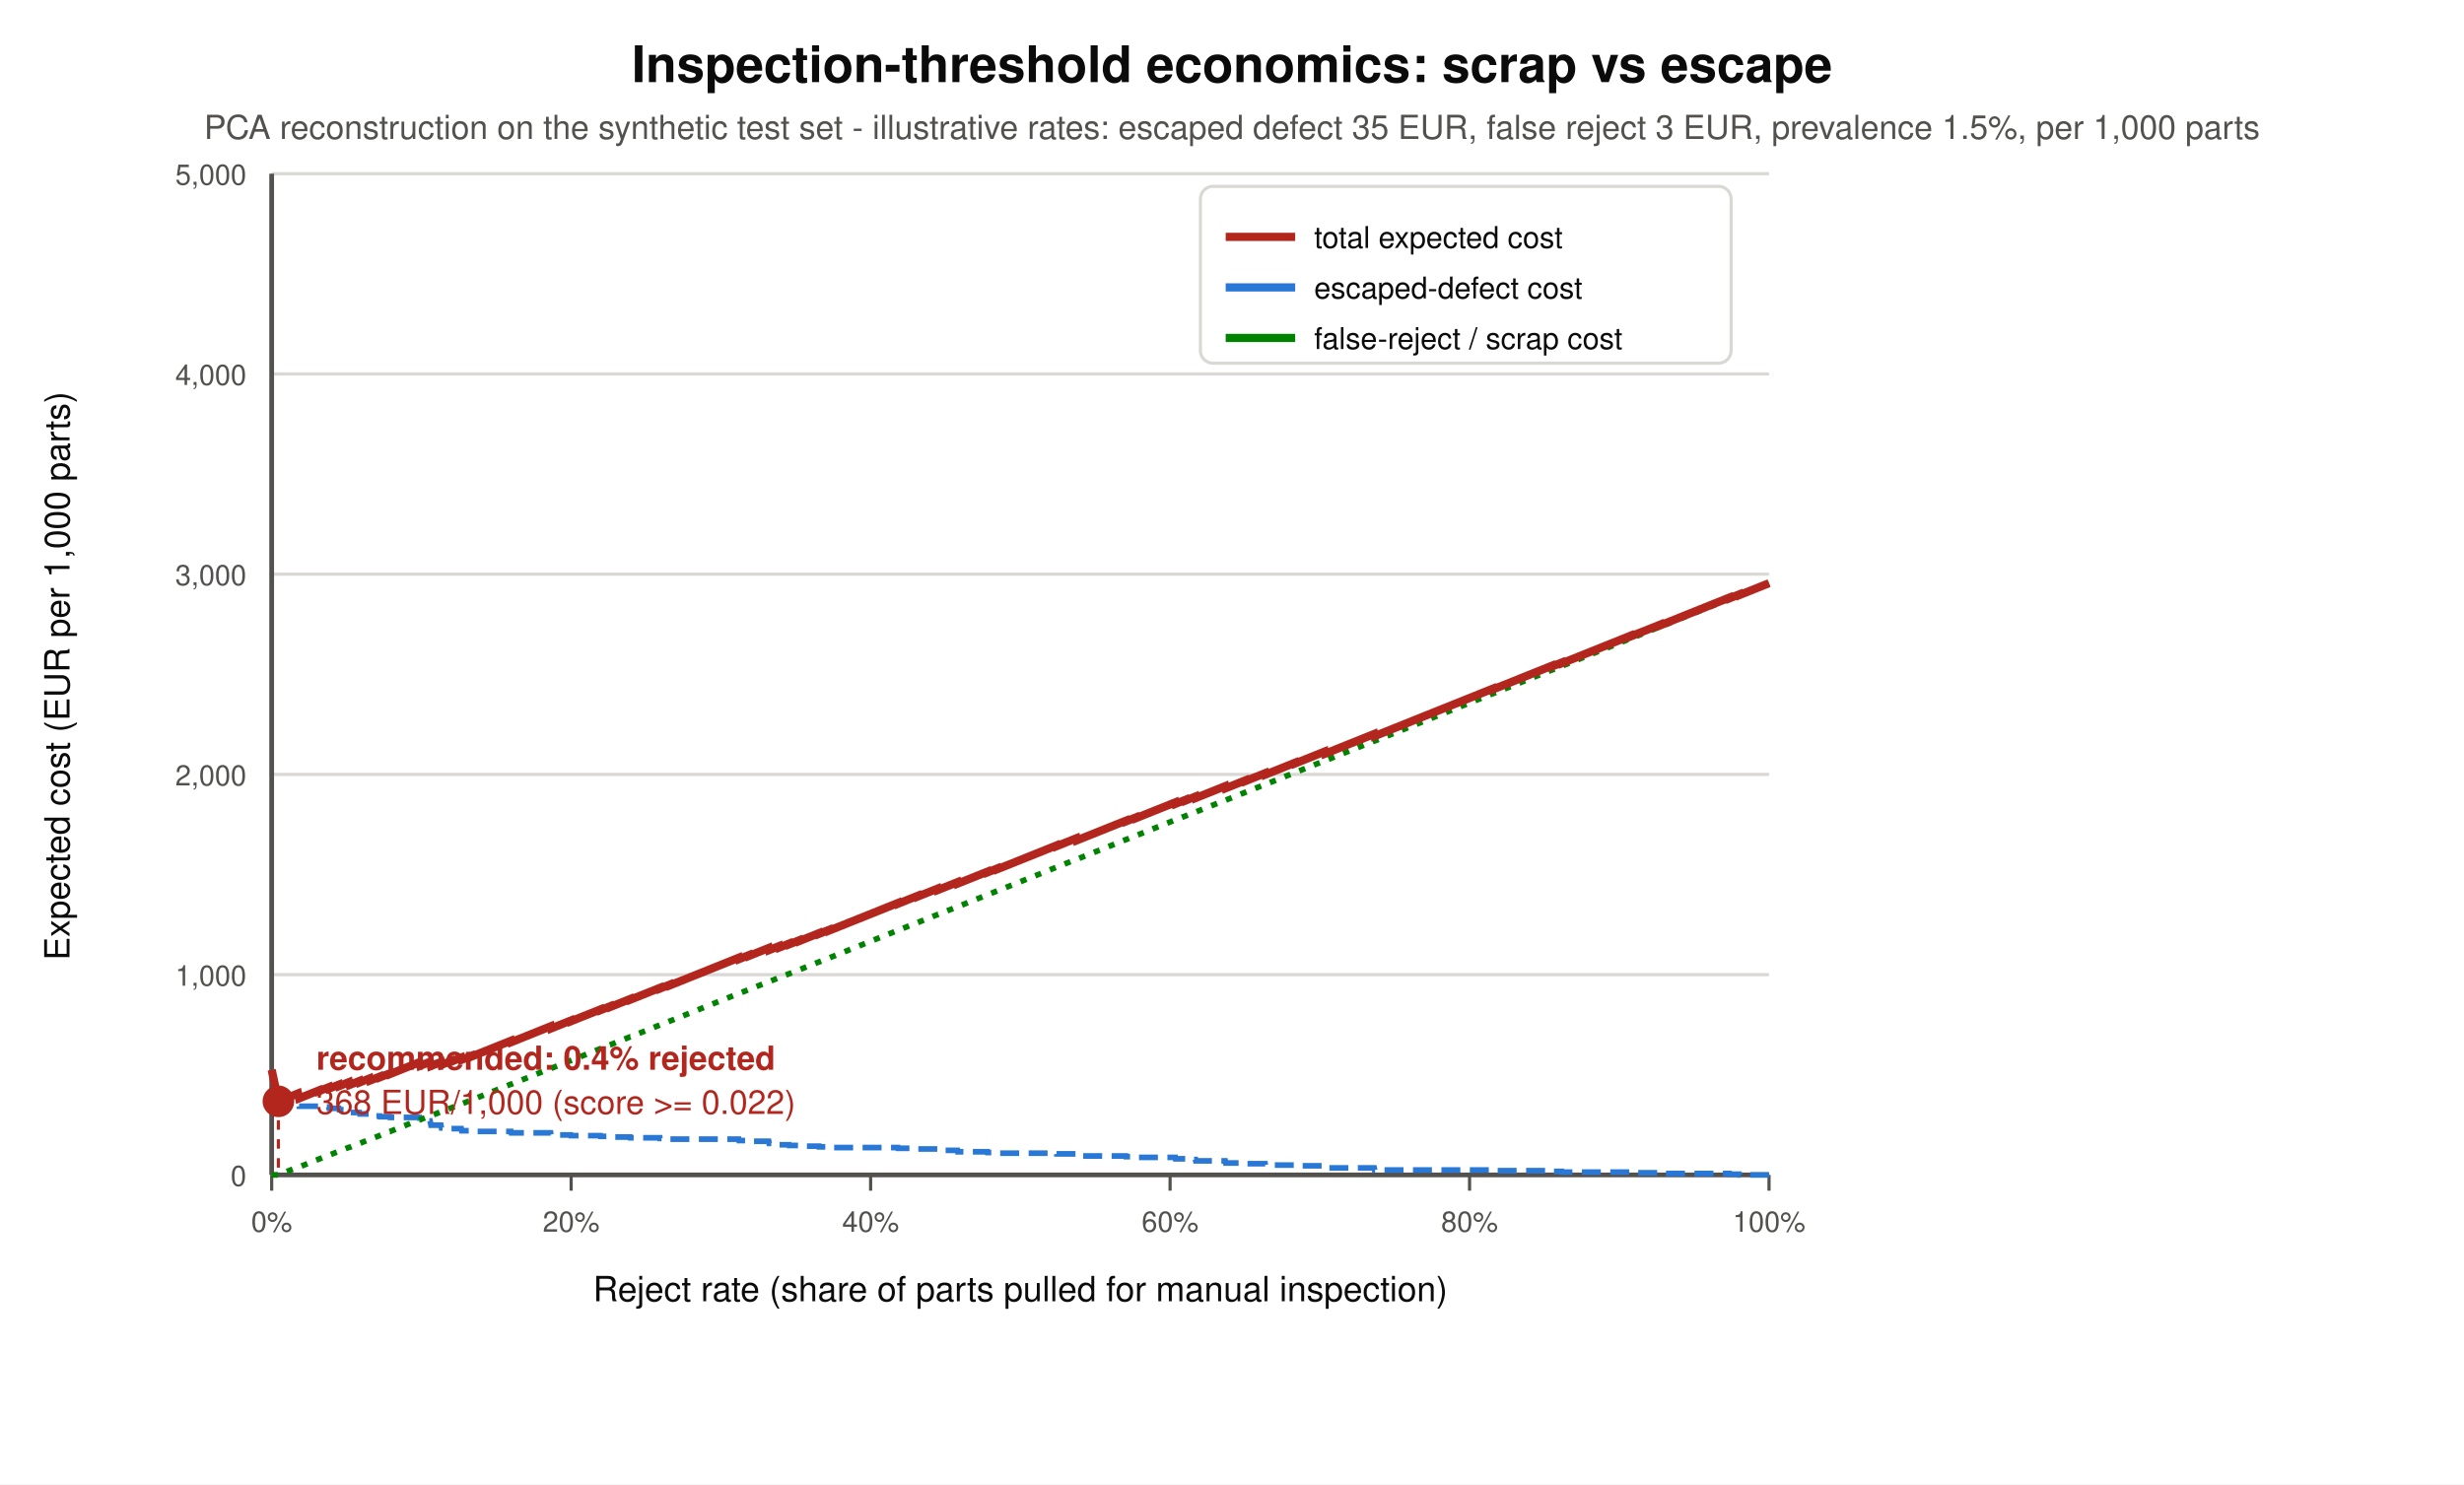
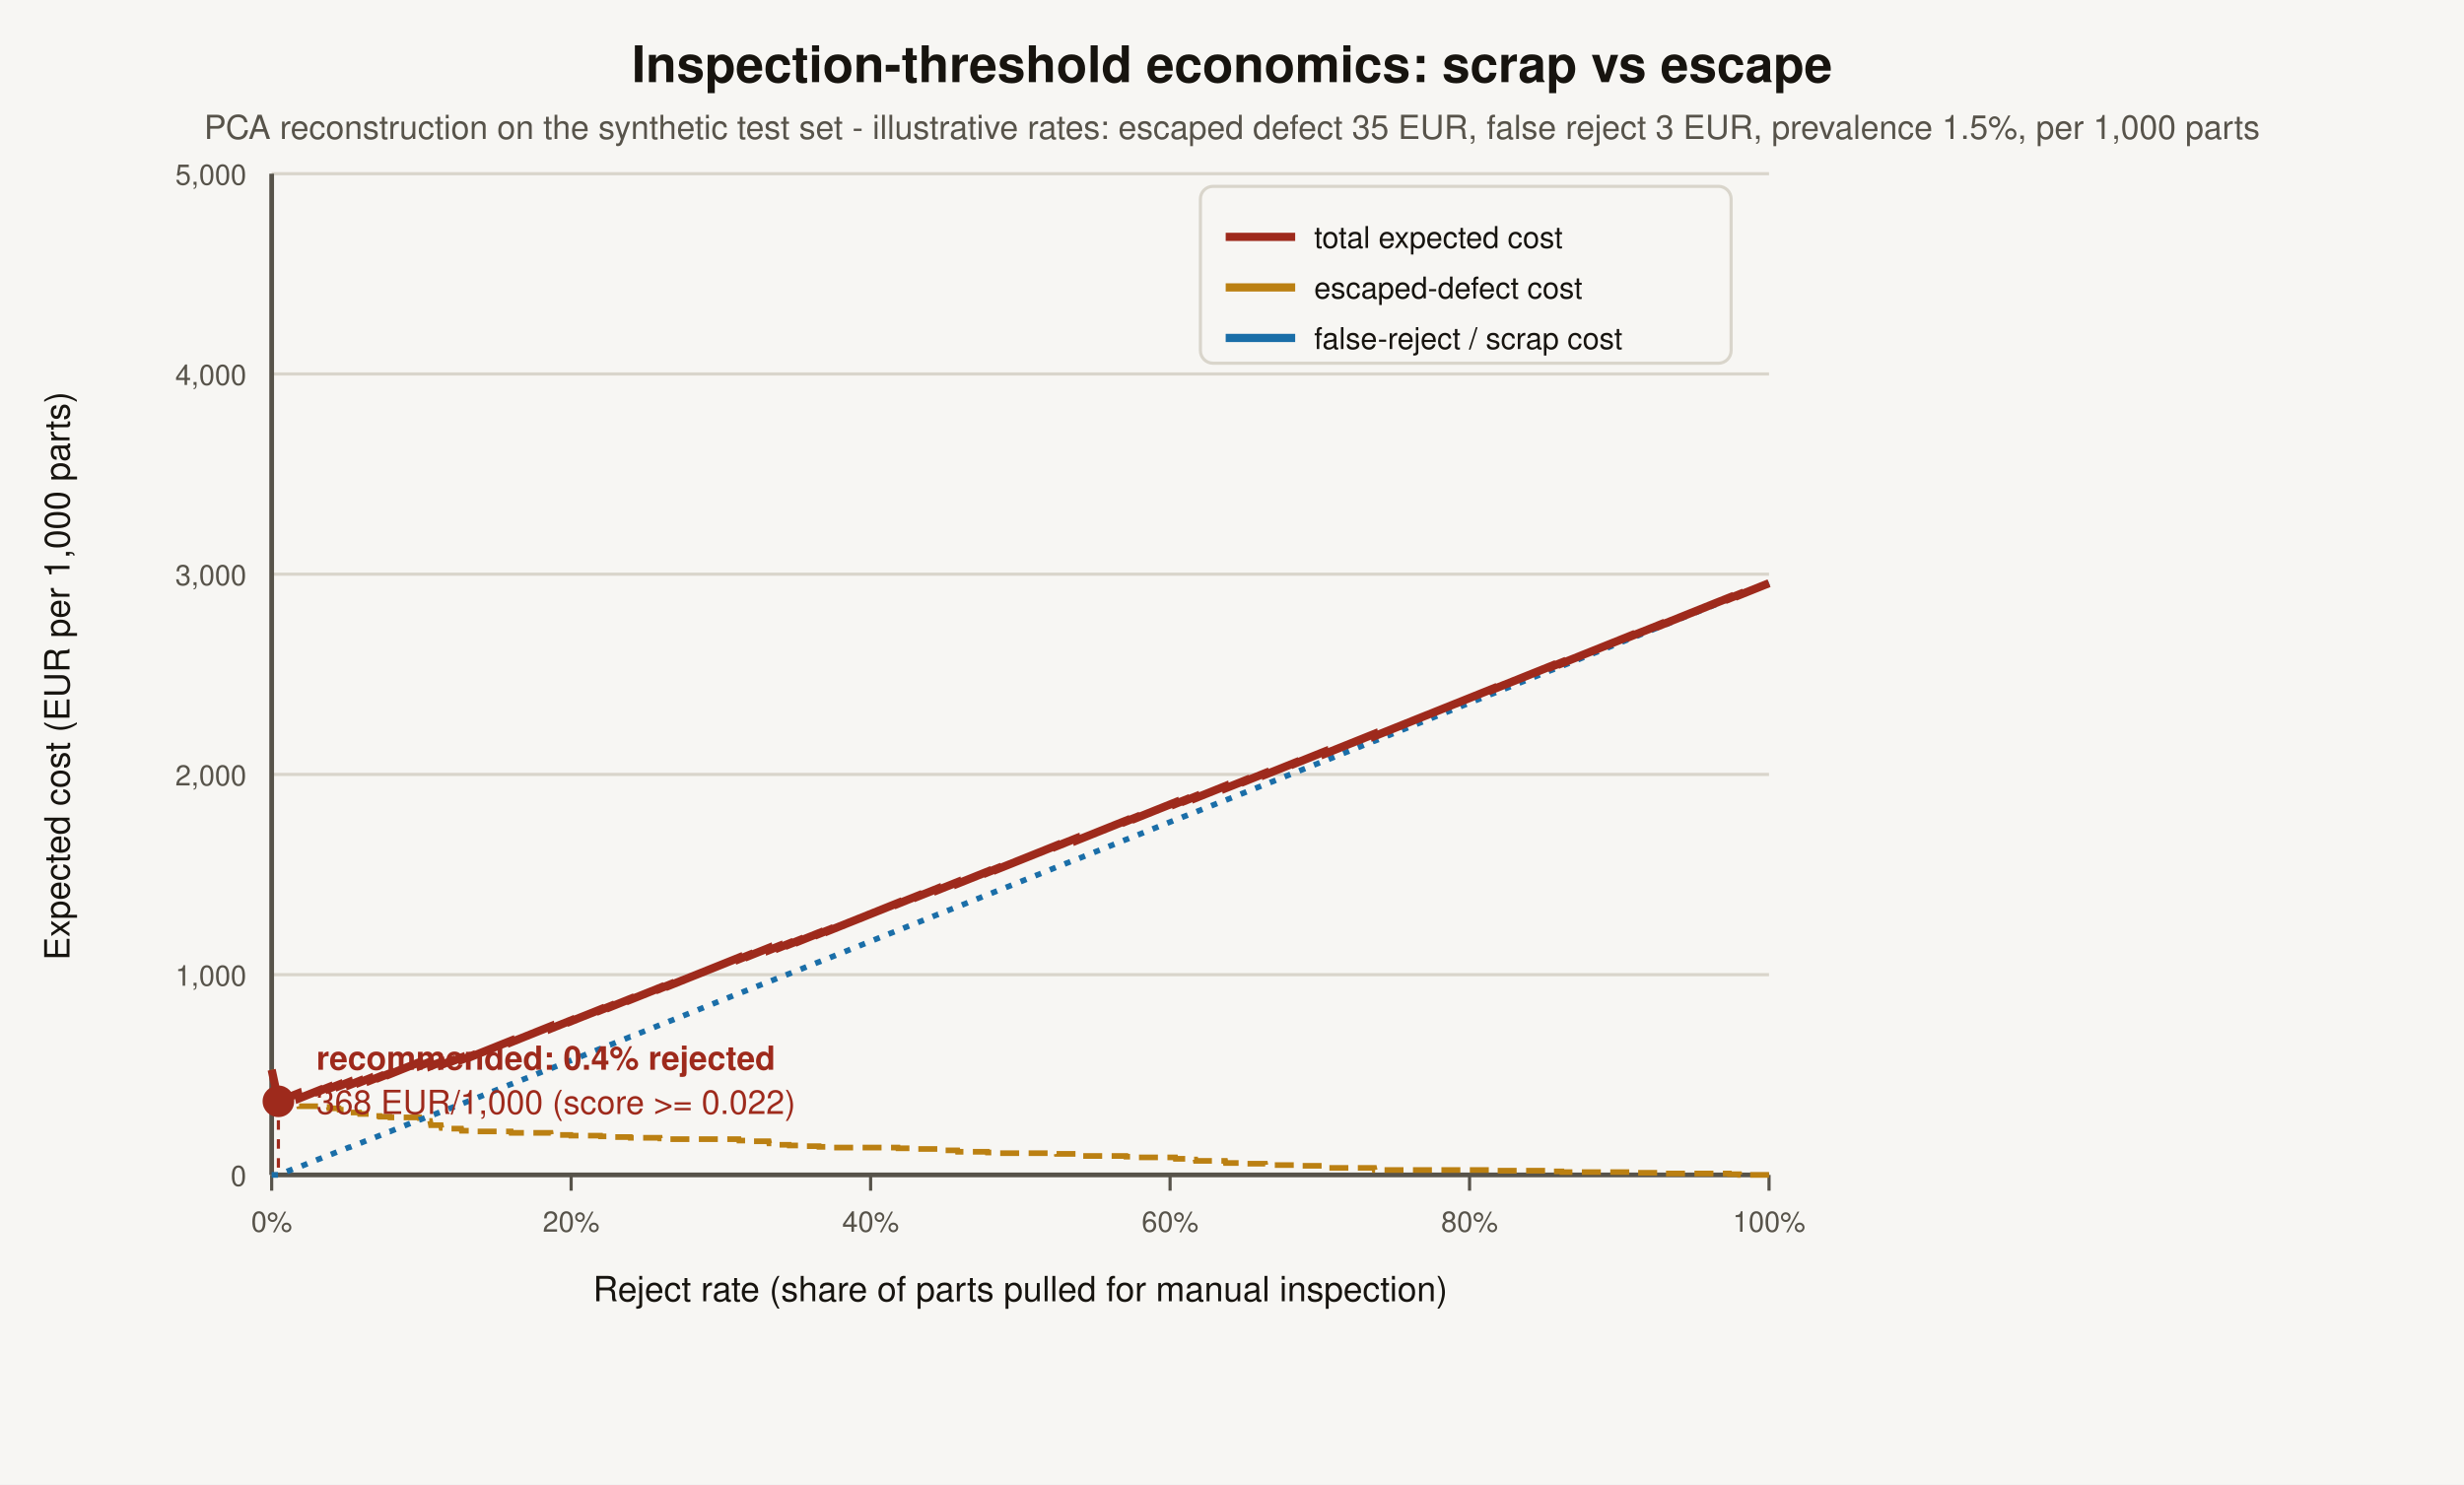
<svg xmlns="http://www.w3.org/2000/svg" width="780" height="470" viewBox="0 0 780 470" font-family="Segoe UI, Helvetica, Arial, sans-serif">
-   <rect x="0" y="0" width="780" height="470" fill="white" />
-   <text x="390" y="26" text-anchor="middle" font-size="16" font-weight="bold" fill="#0b0b0b">Inspection-threshold economics: scrap vs escape</text>
-   <text x="390" y="44" text-anchor="middle" font-size="10.5" fill="#52514e">PCA reconstruction on the synthetic test set - illustrative rates: escaped defect 35 EUR, false reject 3 EUR, prevalence 1.5%, per 1,000 parts</text>
-   <line x1="86.00" y1="372.00" x2="560.00" y2="372.00" stroke="#d9d8d4" stroke-width="1" />
-   <text x="78.00" y="375.50" text-anchor="end" font-size="9" fill="#52514e">0</text>
-   <line x1="86.00" y1="308.60" x2="560.00" y2="308.60" stroke="#d9d8d4" stroke-width="1" />
-   <text x="78.00" y="312.10" text-anchor="end" font-size="9" fill="#52514e">1,000</text>
-   <line x1="86.00" y1="245.20" x2="560.00" y2="245.20" stroke="#d9d8d4" stroke-width="1" />
-   <text x="78.00" y="248.70" text-anchor="end" font-size="9" fill="#52514e">2,000</text>
-   <line x1="86.00" y1="181.80" x2="560.00" y2="181.80" stroke="#d9d8d4" stroke-width="1" />
-   <text x="78.00" y="185.30" text-anchor="end" font-size="9" fill="#52514e">3,000</text>
-   <line x1="86.00" y1="118.40" x2="560.00" y2="118.40" stroke="#d9d8d4" stroke-width="1" />
-   <text x="78.00" y="121.90" text-anchor="end" font-size="9" fill="#52514e">4,000</text>
-   <line x1="86.00" y1="55.00" x2="560.00" y2="55.00" stroke="#d9d8d4" stroke-width="1" />
-   <text x="78.00" y="58.50" text-anchor="end" font-size="9" fill="#52514e">5,000</text>
-   <line x1="86.00" y1="372.00" x2="86.00" y2="377.00" stroke="#52514e" stroke-width="1" />
-   <text x="86.00" y="390.00" text-anchor="middle" font-size="9" fill="#52514e">0%</text>
-   <line x1="180.80" y1="372.00" x2="180.80" y2="377.00" stroke="#52514e" stroke-width="1" />
-   <text x="180.80" y="390.00" text-anchor="middle" font-size="9" fill="#52514e">20%</text>
-   <line x1="275.60" y1="372.00" x2="275.60" y2="377.00" stroke="#52514e" stroke-width="1" />
-   <text x="275.60" y="390.00" text-anchor="middle" font-size="9" fill="#52514e">40%</text>
-   <line x1="370.40" y1="372.00" x2="370.40" y2="377.00" stroke="#52514e" stroke-width="1" />
-   <text x="370.40" y="390.00" text-anchor="middle" font-size="9" fill="#52514e">60%</text>
-   <line x1="465.20" y1="372.00" x2="465.20" y2="377.00" stroke="#52514e" stroke-width="1" />
-   <text x="465.20" y="390.00" text-anchor="middle" font-size="9" fill="#52514e">80%</text>
-   <line x1="560.00" y1="372.00" x2="560.00" y2="377.00" stroke="#52514e" stroke-width="1" />
-   <text x="560.00" y="390.00" text-anchor="middle" font-size="9" fill="#52514e">100%</text>
-   <line x1="86.00" y1="55.00" x2="86.00" y2="372.00" stroke="#52514e" stroke-width="1.5" />
-   <line x1="86.00" y1="372.00" x2="560.00" y2="372.00" stroke="#52514e" stroke-width="1.5" />
-   <text x="323" y="412" text-anchor="middle" font-size="11" fill="#0b0b0b">Reject rate (share of parts pulled for manual inspection)</text>
-   <text x="22" y="214" text-anchor="middle" font-size="11" fill="#0b0b0b" transform="rotate(-90 22 214)">Expected cost (EUR per 1,000 parts)</text>
-   <polyline fill="none" stroke="#2a78d6" stroke-width="1.8" stroke-dasharray="6 3" points="86.00,338.72 86.05,338.94 86.09,339.16 86.14,339.38 86.19,339.60 86.24,339.82 86.28,340.05 86.33,340.27 86.38,340.49 86.43,340.71 86.47,340.93 86.52,341.16 86.57,341.38 86.62,341.60 86.66,341.82 86.71,342.04 86.76,342.27 86.81,342.49 86.85,342.71 86.90,342.93 86.95,343.15 87.00,343.37 87.04,343.60 87.09,343.82 87.14,344.04 87.19,344.26 87.23,344.48 87.28,344.71 87.33,344.93 87.37,345.15 87.42,345.37 87.47,345.59 87.52,345.82 87.56,346.04 87.61,346.26 87.66,346.48 87.71,346.70 87.75,346.93 87.80,347.15 87.85,347.37 87.90,347.59 87.94,347.81 87.99,348.03 88.04,348.26 88.09,348.48 88.13,348.70 91.25,348.70 94.36,348.70 94.41,348.92 94.45,349.14 94.50,349.37 94.55,349.59 94.60,349.81 94.64,350.03 94.69,350.25 97.80,350.25 100.92,350.25 100.96,350.48 104.08,350.48 104.12,350.70 104.17,350.92 107.28,350.92 107.33,351.14 107.38,351.36 110.49,351.36 110.54,351.59 110.58,351.81 110.63,352.03 110.68,352.25 113.79,352.25 113.84,352.47 113.89,352.69 117.00,352.69 117.05,352.92 117.09,353.14 117.14,353.36 120.25,353.36 120.30,353.58 123.41,353.58 123.46,353.80 126.57,353.80 129.69,353.80 132.80,353.80 132.85,354.03 132.89,354.25 132.94,354.47 132.99,354.69 133.04,354.91 136.15,354.91 136.20,355.14 136.24,355.36 136.29,355.58 136.34,355.80 136.39,356.02 136.43,356.25 139.55,356.25 139.59,356.47 139.64,356.69 139.69,356.91 139.74,357.13 142.85,357.13 142.90,357.35 146.01,357.35 146.06,357.58 146.10,357.80 146.15,358.02 149.26,358.02 149.31,358.24 152.42,358.24 155.54,358.24 158.65,358.24 161.76,358.24 161.81,358.46 161.86,358.69 164.97,358.69 168.08,358.69 171.19,358.69 174.31,358.69 174.35,358.91 174.40,359.13 174.45,359.35 177.56,359.35 180.67,359.35 180.72,359.57 183.83,359.57 186.95,359.57 190.06,359.57 190.11,359.80 193.22,359.80 193.27,360.02 196.38,360.02 199.49,360.02 199.54,360.24 202.65,360.24 205.76,360.24 208.88,360.24 208.92,360.46 212.04,360.46 212.08,360.68 215.20,360.68 218.31,360.68 221.42,360.68 224.53,360.68 227.65,360.68 230.76,360.68 233.87,360.68 233.92,360.90 233.97,361.13 237.08,361.13 237.13,361.35 240.24,361.35 243.35,361.35 243.40,361.57 243.45,361.79 243.49,362.01 246.61,362.01 246.65,362.24 246.70,362.46 249.81,362.46 249.86,362.68 252.97,362.68 253.02,362.90 256.13,362.90 259.25,362.90 259.29,363.12 262.41,363.12 262.45,363.35 265.57,363.35 268.68,363.35 271.79,363.35 274.90,363.35 278.02,363.35 281.13,363.35 284.24,363.35 284.29,363.57 287.40,363.57 290.52,363.57 290.56,363.79 293.68,363.79 296.79,363.79 296.84,364.01 296.88,364.23 300.00,364.23 303.11,364.23 303.16,364.46 303.20,364.68 306.32,364.68 309.43,364.68 312.54,364.68 312.59,364.90 315.70,364.90 315.75,365.12 318.86,365.12 321.97,365.12 325.09,365.12 328.20,365.12 331.31,365.12 334.42,365.12 334.47,365.34 337.58,365.34 340.70,365.34 340.74,365.56 340.79,365.79 340.84,366.01 343.95,366.01 347.06,366.01 350.18,366.01 353.29,366.01 356.40,366.01 356.45,366.23 359.56,366.23 359.61,366.45 362.72,366.45 365.83,366.45 368.95,366.45 372.06,366.45 372.11,366.67 372.15,366.90 375.27,366.90 375.31,367.12 378.43,367.12 378.47,367.34 378.52,367.56 381.63,367.56 384.75,367.56 387.86,367.56 387.91,367.78 387.95,368.01 388.00,368.23 391.11,368.23 394.23,368.23 394.27,368.45 397.39,368.45 400.50,368.45 400.55,368.67 400.59,368.89 403.71,368.89 406.82,368.89 409.93,368.89 409.98,369.12 413.09,369.12 416.20,369.12 419.32,369.12 419.36,369.34 419.41,369.56 419.46,369.78 422.57,369.78 425.68,369.78 428.80,369.78 431.91,369.78 435.02,369.78 435.07,370.00 435.12,370.22 435.16,370.45 438.28,370.45 441.39,370.45 444.50,370.45 447.61,370.45 450.73,370.45 453.84,370.45 456.95,370.45 460.06,370.45 463.18,370.45 466.29,370.45 469.40,370.45 472.52,370.45 472.56,370.67 475.68,370.67 478.79,370.67 481.90,370.67 485.01,370.67 488.13,370.67 491.24,370.67 491.29,370.89 494.40,370.89 494.45,371.11 497.56,371.11 500.67,371.11 503.78,371.11 506.90,371.11 510.01,371.11 513.12,371.11 516.23,371.11 516.28,371.33 519.39,371.33 522.51,371.33 525.62,371.33 525.67,371.56 528.78,371.56 531.89,371.56 535.00,371.56 538.12,371.56 541.23,371.56 544.34,371.56 547.45,371.56 547.50,371.78 550.61,371.78 550.66,372.00 553.77,372.00 556.89,372.00 560.00,372.00" />
-   <polyline fill="none" stroke="#008300" stroke-width="1.8" stroke-dasharray="2 3" points="86.00,372.00 86.05,372.00 86.09,372.00 86.14,372.00 86.19,372.00 86.24,372.00 86.28,372.00 86.33,372.00 86.38,372.00 86.43,372.00 86.47,372.00 86.52,372.00 86.57,372.00 86.62,372.00 86.66,372.00 86.71,372.00 86.76,372.00 86.81,372.00 86.85,372.00 86.90,372.00 86.95,372.00 87.00,372.00 87.04,372.00 87.09,372.00 87.14,372.00 87.19,372.00 87.23,372.00 87.28,372.00 87.33,372.00 87.37,372.00 87.42,372.00 87.47,372.00 87.52,372.00 87.56,372.00 87.61,372.00 87.66,372.00 87.71,372.00 87.75,372.00 87.80,372.00 87.85,372.00 87.90,372.00 87.94,372.00 87.99,372.00 88.04,372.00 88.09,372.00 88.13,372.00 91.25,370.75 94.36,369.50 94.41,369.50 94.45,369.50 94.50,369.50 94.55,369.50 94.60,369.50 94.64,369.50 94.69,369.50 97.80,368.25 100.92,367.00 100.96,367.00 104.08,365.76 104.12,365.76 104.17,365.76 107.28,364.51 107.33,364.51 107.38,364.51 110.49,363.26 110.54,363.26 110.58,363.26 110.63,363.26 110.68,363.26 113.79,362.01 113.84,362.01 113.89,362.01 117.00,360.76 117.05,360.76 117.09,360.76 117.14,360.76 120.25,359.51 120.30,359.51 123.41,358.26 123.46,358.26 126.57,357.01 129.69,355.76 132.80,354.51 132.85,354.51 132.89,354.51 132.94,354.51 132.99,354.51 133.04,354.51 136.15,353.27 136.20,353.27 136.24,353.27 136.29,353.27 136.34,353.27 136.39,353.27 136.43,353.27 139.55,352.02 139.59,352.02 139.64,352.02 139.69,352.02 139.74,352.02 142.85,350.77 142.90,350.77 146.01,349.52 146.06,349.52 146.10,349.52 146.15,349.52 149.26,348.27 149.31,348.27 152.42,347.02 155.54,345.77 158.65,344.52 161.76,343.27 161.81,343.27 161.86,343.27 164.97,342.02 168.08,340.78 171.19,339.53 174.31,338.28 174.35,338.28 174.40,338.28 174.45,338.28 177.56,337.03 180.67,335.78 180.72,335.78 183.83,334.53 186.95,333.28 190.06,332.03 190.11,332.03 193.22,330.78 193.27,330.78 196.38,329.53 199.49,328.29 199.54,328.29 202.65,327.04 205.76,325.79 208.88,324.54 208.92,324.54 212.04,323.29 212.08,323.29 215.20,322.04 218.31,320.79 221.42,319.54 224.53,318.29 227.65,317.04 230.76,315.80 233.87,314.55 233.92,314.55 233.97,314.55 237.08,313.30 237.13,313.30 240.24,312.05 243.35,310.80 243.40,310.80 243.45,310.80 243.49,310.80 246.61,309.55 246.65,309.55 246.70,309.55 249.81,308.30 249.86,308.30 252.97,307.05 253.02,307.05 256.13,305.80 259.25,304.56 259.29,304.56 262.41,303.31 262.45,303.31 265.57,302.06 268.68,300.81 271.79,299.56 274.90,298.31 278.02,297.06 281.13,295.81 284.24,294.56 284.29,294.56 287.40,293.31 290.52,292.07 290.56,292.07 293.68,290.82 296.79,289.57 296.84,289.57 296.88,289.57 300.00,288.32 303.11,287.07 303.16,287.07 303.20,287.07 306.32,285.82 309.43,284.57 312.54,283.32 312.59,283.32 315.70,282.07 315.75,282.07 318.86,280.82 321.97,279.58 325.09,278.33 328.20,277.08 331.31,275.83 334.42,274.58 334.47,274.58 337.58,273.33 340.70,272.08 340.74,272.08 340.79,272.08 340.84,272.08 343.95,270.83 347.06,269.58 350.18,268.33 353.29,267.09 356.40,265.84 356.45,265.84 359.56,264.59 359.61,264.59 362.72,263.34 365.83,262.09 368.95,260.84 372.06,259.59 372.11,259.59 372.15,259.59 375.27,258.34 375.31,258.34 378.43,257.09 378.47,257.09 378.52,257.09 381.63,255.84 384.75,254.60 387.86,253.35 387.91,253.35 387.95,253.35 388.00,253.35 391.11,252.10 394.23,250.85 394.27,250.85 397.39,249.60 400.50,248.35 400.55,248.35 400.59,248.35 403.71,247.10 406.82,245.85 409.93,244.60 409.98,244.60 413.09,243.36 416.20,242.11 419.32,240.86 419.36,240.86 419.41,240.86 419.46,240.86 422.57,239.61 425.68,238.36 428.80,237.11 431.91,235.86 435.02,234.61 435.07,234.61 435.12,234.61 435.16,234.61 438.28,233.36 441.39,232.11 444.50,230.87 447.61,229.62 450.73,228.37 453.84,227.12 456.95,225.87 460.06,224.62 463.18,223.37 466.29,222.12 469.40,220.87 472.52,219.62 472.56,219.62 475.68,218.38 478.79,217.13 481.90,215.88 485.01,214.63 488.13,213.38 491.24,212.13 491.29,212.13 494.40,210.88 494.45,210.88 497.56,209.63 500.67,208.38 503.78,207.13 506.90,205.89 510.01,204.64 513.12,203.39 516.23,202.14 516.28,202.14 519.39,200.89 522.51,199.64 525.62,198.39 525.67,198.39 528.78,197.14 531.89,195.89 535.00,194.64 538.12,193.40 541.23,192.15 544.34,190.90 547.45,189.65 547.50,189.65 550.61,188.40 550.66,188.40 553.77,187.15 556.89,185.90 560.00,184.65" />
-   <polyline fill="none" stroke="#b3261e" stroke-width="2.6" points="86.00,338.72 86.05,338.94 86.09,339.16 86.14,339.38 86.19,339.60 86.24,339.82 86.28,340.05 86.33,340.27 86.38,340.49 86.43,340.71 86.47,340.93 86.52,341.16 86.57,341.38 86.62,341.60 86.66,341.82 86.71,342.04 86.76,342.27 86.81,342.49 86.85,342.71 86.90,342.93 86.95,343.15 87.00,343.37 87.04,343.60 87.09,343.82 87.14,344.04 87.19,344.26 87.23,344.48 87.28,344.71 87.33,344.93 87.37,345.15 87.42,345.37 87.47,345.59 87.52,345.82 87.56,346.04 87.61,346.26 87.66,346.48 87.71,346.70 87.75,346.93 87.80,347.15 87.85,347.37 87.90,347.59 87.94,347.81 87.99,348.03 88.04,348.26 88.09,348.48 88.13,348.70 91.25,347.45 94.36,346.20 94.41,346.42 94.45,346.65 94.50,346.87 94.55,347.09 94.60,347.31 94.64,347.53 94.69,347.76 97.80,346.51 100.92,345.26 100.96,345.48 104.08,344.23 104.12,344.45 104.17,344.67 107.28,343.43 107.33,343.65 107.38,343.87 110.49,342.62 110.54,342.84 110.58,343.06 110.63,343.29 110.68,343.51 113.79,342.26 113.84,342.48 113.89,342.70 117.00,341.45 117.05,341.68 117.09,341.90 117.14,342.12 120.25,340.87 120.30,341.09 123.41,339.84 123.46,340.07 126.57,338.82 129.69,337.57 132.80,336.32 132.85,336.54 132.89,336.76 132.94,336.98 132.99,337.21 133.04,337.43 136.15,336.18 136.20,336.40 136.24,336.62 136.29,336.84 136.34,337.07 136.39,337.29 136.43,337.51 139.55,336.26 139.59,336.48 139.64,336.71 139.69,336.93 139.74,337.15 142.85,335.90 142.90,336.12 146.01,334.87 146.06,335.09 146.10,335.32 146.15,335.54 149.26,334.29 149.31,334.51 152.42,333.26 155.54,332.01 158.65,330.76 161.76,329.52 161.81,329.74 161.86,329.96 164.97,328.71 168.08,327.46 171.19,326.21 174.31,324.96 174.35,325.19 174.40,325.41 174.45,325.63 177.56,324.38 180.67,323.13 180.72,323.35 183.83,322.10 186.95,320.86 190.06,319.61 190.11,319.83 193.22,318.58 193.27,318.80 196.38,317.55 199.49,316.30 199.54,316.52 202.65,315.28 205.76,314.03 208.88,312.78 208.92,313.00 212.04,311.75 212.08,311.97 215.20,310.72 218.31,309.47 221.42,308.23 224.53,306.98 227.65,305.73 230.76,304.48 233.87,303.23 233.92,303.45 233.97,303.67 237.08,302.42 237.13,302.65 240.24,301.40 243.35,300.15 243.40,300.37 243.45,300.59 243.49,300.81 246.61,299.57 246.65,299.79 246.70,300.01 249.81,298.76 249.86,298.98 252.97,297.73 253.02,297.96 256.13,296.71 259.25,295.46 259.29,295.68 262.41,294.43 262.45,294.65 265.57,293.40 268.68,292.15 271.79,290.91 274.90,289.66 278.02,288.41 281.13,287.16 284.24,285.91 284.29,286.13 287.40,284.88 290.52,283.63 290.56,283.85 293.68,282.61 296.79,281.36 296.84,281.58 296.88,281.80 300.00,280.55 303.11,279.30 303.16,279.52 303.20,279.75 306.32,278.50 309.43,277.25 312.54,276.00 312.59,276.22 315.70,274.97 315.75,275.19 318.86,273.95 321.97,272.70 325.09,271.45 328.20,270.20 331.31,268.95 334.42,267.70 334.47,267.92 337.58,266.67 340.70,265.42 340.74,265.65 340.79,265.87 340.84,266.09 343.95,264.84 347.06,263.59 350.18,262.34 353.29,261.09 356.40,259.85 356.45,260.07 359.56,258.82 359.61,259.04 362.72,257.79 365.83,256.54 368.95,255.29 372.06,254.04 372.11,254.27 372.15,254.49 375.27,253.24 375.31,253.46 378.43,252.21 378.47,252.43 378.52,252.66 381.63,251.41 384.75,250.16 387.86,248.91 387.91,249.13 387.95,249.35 388.00,249.57 391.11,248.33 394.23,247.08 394.27,247.30 397.39,246.05 400.50,244.80 400.55,245.02 400.59,245.24 403.71,244.00 406.82,242.75 409.93,241.50 409.98,241.72 413.09,240.47 416.20,239.22 419.32,237.97 419.36,238.19 419.41,238.42 419.46,238.64 422.57,237.39 425.68,236.14 428.80,234.89 431.91,233.64 435.02,232.39 435.07,232.62 435.12,232.84 435.16,233.06 438.28,231.81 441.39,230.56 444.50,229.31 447.61,228.06 450.73,226.81 453.84,225.57 456.95,224.32 460.06,223.07 463.18,221.82 466.29,220.57 469.40,219.32 472.52,218.07 472.56,218.29 475.68,217.04 478.79,215.80 481.90,214.55 485.01,213.30 488.13,212.05 491.24,210.80 491.29,211.02 494.40,209.77 494.45,209.99 497.56,208.75 500.67,207.50 503.78,206.25 506.90,205.00 510.01,203.75 513.12,202.50 516.23,201.25 516.28,201.47 519.39,200.22 522.51,198.98 525.62,197.73 525.67,197.95 528.78,196.70 531.89,195.45 535.00,194.20 538.12,192.95 541.23,191.70 544.34,190.45 547.45,189.21 547.50,189.43 550.61,188.18 550.66,188.40 553.77,187.15 556.89,185.90 560.00,184.65" />
-   <line x1="88.13" y1="348.70" x2="88.13" y2="372.00" stroke="#b3261e" stroke-width="1" stroke-dasharray="3 3" />
-   <circle cx="88.13" cy="348.70" r="5" fill="#b3261e" />
-   <text x="100.13" y="338.70" font-size="10.5" font-weight="bold" fill="#b3261e">recommended: 0.4% rejected</text>
-   <text x="100.13" y="352.70" font-size="10.5" fill="#b3261e">368 EUR/1,000 (score &gt;= 0.022)</text>
-   <rect x="380.00" y="59.00" width="168" height="56" rx="4" fill="white" fill-opacity="0.85" stroke="#d9d8d4" stroke-width="1" />
-   <line x1="388.00" y1="75.00" x2="410.00" y2="75.00" stroke="#b3261e" stroke-width="2.6" />
-   <text x="416.00" y="78.50" font-size="9.5" fill="#0b0b0b">total expected cost</text>
-   <line x1="388.00" y1="91.00" x2="410.00" y2="91.00" stroke="#2a78d6" stroke-width="2.6" />
-   <text x="416.00" y="94.50" font-size="9.5" fill="#0b0b0b">escaped-defect cost</text>
-   <line x1="388.00" y1="107.00" x2="410.00" y2="107.00" stroke="#008300" stroke-width="2.6" />
-   <text x="416.00" y="110.50" font-size="9.5" fill="#0b0b0b">false-reject / scrap cost</text>
+   <rect x="0" y="0" width="780" height="470" fill="#f7f6f3" />
+   <text x="390" y="26" text-anchor="middle" font-size="16" font-weight="bold" fill="#17140f">Inspection-threshold economics: scrap vs escape</text>
+   <text x="390" y="44" text-anchor="middle" font-size="10.5" fill="#57534a">PCA reconstruction on the synthetic test set - illustrative rates: escaped defect 35 EUR, false reject 3 EUR, prevalence 1.5%, per 1,000 parts</text>
+   <line x1="86.00" y1="372.00" x2="560.00" y2="372.00" stroke="#d9d5cb" stroke-width="1" />
+   <text x="78.00" y="375.50" text-anchor="end" font-size="9" fill="#57534a">0</text>
+   <line x1="86.00" y1="308.60" x2="560.00" y2="308.60" stroke="#d9d5cb" stroke-width="1" />
+   <text x="78.00" y="312.10" text-anchor="end" font-size="9" fill="#57534a">1,000</text>
+   <line x1="86.00" y1="245.20" x2="560.00" y2="245.20" stroke="#d9d5cb" stroke-width="1" />
+   <text x="78.00" y="248.70" text-anchor="end" font-size="9" fill="#57534a">2,000</text>
+   <line x1="86.00" y1="181.80" x2="560.00" y2="181.80" stroke="#d9d5cb" stroke-width="1" />
+   <text x="78.00" y="185.30" text-anchor="end" font-size="9" fill="#57534a">3,000</text>
+   <line x1="86.00" y1="118.40" x2="560.00" y2="118.40" stroke="#d9d5cb" stroke-width="1" />
+   <text x="78.00" y="121.90" text-anchor="end" font-size="9" fill="#57534a">4,000</text>
+   <line x1="86.00" y1="55.00" x2="560.00" y2="55.00" stroke="#d9d5cb" stroke-width="1" />
+   <text x="78.00" y="58.50" text-anchor="end" font-size="9" fill="#57534a">5,000</text>
+   <line x1="86.00" y1="372.00" x2="86.00" y2="377.00" stroke="#57534a" stroke-width="1" />
+   <text x="86.00" y="390.00" text-anchor="middle" font-size="9" fill="#57534a">0%</text>
+   <line x1="180.80" y1="372.00" x2="180.80" y2="377.00" stroke="#57534a" stroke-width="1" />
+   <text x="180.80" y="390.00" text-anchor="middle" font-size="9" fill="#57534a">20%</text>
+   <line x1="275.60" y1="372.00" x2="275.60" y2="377.00" stroke="#57534a" stroke-width="1" />
+   <text x="275.60" y="390.00" text-anchor="middle" font-size="9" fill="#57534a">40%</text>
+   <line x1="370.40" y1="372.00" x2="370.40" y2="377.00" stroke="#57534a" stroke-width="1" />
+   <text x="370.40" y="390.00" text-anchor="middle" font-size="9" fill="#57534a">60%</text>
+   <line x1="465.20" y1="372.00" x2="465.20" y2="377.00" stroke="#57534a" stroke-width="1" />
+   <text x="465.20" y="390.00" text-anchor="middle" font-size="9" fill="#57534a">80%</text>
+   <line x1="560.00" y1="372.00" x2="560.00" y2="377.00" stroke="#57534a" stroke-width="1" />
+   <text x="560.00" y="390.00" text-anchor="middle" font-size="9" fill="#57534a">100%</text>
+   <line x1="86.00" y1="55.00" x2="86.00" y2="372.00" stroke="#57534a" stroke-width="1.5" />
+   <line x1="86.00" y1="372.00" x2="560.00" y2="372.00" stroke="#57534a" stroke-width="1.5" />
+   <text x="323" y="412" text-anchor="middle" font-size="11" fill="#17140f">Reject rate (share of parts pulled for manual inspection)</text>
+   <text x="22" y="214" text-anchor="middle" font-size="11" fill="#17140f" transform="rotate(-90 22 214)">Expected cost (EUR per 1,000 parts)</text>
+   <polyline fill="none" stroke="#bb8012" stroke-width="1.8" stroke-dasharray="6 3" points="86.00,338.72 86.05,338.94 86.09,339.16 86.14,339.38 86.19,339.60 86.24,339.82 86.28,340.05 86.33,340.27 86.38,340.49 86.43,340.71 86.47,340.93 86.52,341.16 86.57,341.38 86.62,341.60 86.66,341.82 86.71,342.04 86.76,342.27 86.81,342.49 86.85,342.71 86.90,342.93 86.95,343.15 87.00,343.37 87.04,343.60 87.09,343.82 87.14,344.04 87.19,344.26 87.23,344.48 87.28,344.71 87.33,344.93 87.37,345.15 87.42,345.37 87.47,345.59 87.52,345.82 87.56,346.04 87.61,346.26 87.66,346.48 87.71,346.70 87.75,346.93 87.80,347.15 87.85,347.37 87.90,347.59 87.94,347.81 87.99,348.03 88.04,348.26 88.09,348.48 88.13,348.70 91.25,348.70 94.36,348.70 94.41,348.92 94.45,349.14 94.50,349.37 94.55,349.59 94.60,349.81 94.64,350.03 94.69,350.25 97.80,350.25 100.92,350.25 100.96,350.48 104.08,350.48 104.12,350.70 104.17,350.92 107.28,350.92 107.33,351.14 107.38,351.36 110.49,351.36 110.54,351.59 110.58,351.81 110.63,352.03 110.68,352.25 113.79,352.25 113.84,352.47 113.89,352.69 117.00,352.69 117.05,352.92 117.09,353.14 117.14,353.36 120.25,353.36 120.30,353.58 123.41,353.58 123.46,353.80 126.57,353.80 129.69,353.80 132.80,353.80 132.85,354.03 132.89,354.25 132.94,354.47 132.99,354.69 133.04,354.91 136.15,354.91 136.20,355.14 136.24,355.36 136.29,355.58 136.34,355.80 136.39,356.02 136.43,356.25 139.55,356.25 139.59,356.47 139.64,356.69 139.69,356.91 139.74,357.13 142.85,357.13 142.90,357.35 146.01,357.35 146.06,357.58 146.10,357.80 146.15,358.02 149.26,358.02 149.31,358.24 152.42,358.24 155.54,358.24 158.65,358.24 161.76,358.24 161.81,358.46 161.86,358.69 164.97,358.69 168.08,358.69 171.19,358.69 174.31,358.69 174.35,358.91 174.40,359.13 174.45,359.35 177.56,359.35 180.67,359.35 180.72,359.57 183.83,359.57 186.95,359.57 190.06,359.57 190.11,359.80 193.22,359.80 193.27,360.02 196.38,360.02 199.49,360.02 199.54,360.24 202.65,360.24 205.76,360.24 208.88,360.24 208.92,360.46 212.04,360.46 212.08,360.68 215.20,360.68 218.31,360.68 221.42,360.68 224.53,360.68 227.65,360.68 230.76,360.68 233.87,360.68 233.92,360.90 233.97,361.13 237.08,361.13 237.13,361.35 240.24,361.35 243.35,361.35 243.40,361.57 243.45,361.79 243.49,362.01 246.61,362.01 246.65,362.24 246.70,362.46 249.81,362.46 249.86,362.68 252.97,362.68 253.02,362.90 256.13,362.90 259.25,362.90 259.29,363.12 262.41,363.12 262.45,363.35 265.57,363.35 268.68,363.35 271.79,363.35 274.90,363.35 278.02,363.35 281.13,363.35 284.24,363.35 284.29,363.57 287.40,363.57 290.52,363.57 290.56,363.79 293.68,363.79 296.79,363.79 296.84,364.01 296.88,364.23 300.00,364.23 303.11,364.23 303.16,364.46 303.20,364.68 306.32,364.68 309.43,364.68 312.54,364.68 312.59,364.90 315.70,364.90 315.75,365.12 318.86,365.12 321.97,365.12 325.09,365.12 328.20,365.12 331.31,365.12 334.42,365.12 334.47,365.34 337.58,365.34 340.70,365.34 340.74,365.56 340.79,365.79 340.84,366.01 343.95,366.01 347.06,366.01 350.18,366.01 353.29,366.01 356.40,366.01 356.45,366.23 359.56,366.23 359.61,366.45 362.72,366.45 365.83,366.45 368.95,366.45 372.06,366.45 372.11,366.67 372.15,366.90 375.27,366.90 375.31,367.12 378.43,367.12 378.47,367.34 378.52,367.56 381.63,367.56 384.75,367.56 387.86,367.56 387.91,367.78 387.95,368.01 388.00,368.23 391.11,368.23 394.23,368.23 394.27,368.45 397.39,368.45 400.50,368.45 400.55,368.67 400.59,368.89 403.71,368.89 406.82,368.89 409.93,368.89 409.98,369.12 413.09,369.12 416.20,369.12 419.32,369.12 419.36,369.34 419.41,369.56 419.46,369.78 422.57,369.78 425.68,369.78 428.80,369.78 431.91,369.78 435.02,369.78 435.07,370.00 435.12,370.22 435.16,370.45 438.28,370.45 441.39,370.45 444.50,370.45 447.61,370.45 450.73,370.45 453.84,370.45 456.95,370.45 460.06,370.45 463.18,370.45 466.29,370.45 469.40,370.45 472.52,370.45 472.56,370.67 475.68,370.67 478.79,370.67 481.90,370.67 485.01,370.67 488.13,370.67 491.24,370.67 491.29,370.89 494.40,370.89 494.45,371.11 497.56,371.11 500.67,371.11 503.78,371.11 506.90,371.11 510.01,371.11 513.12,371.11 516.23,371.11 516.28,371.33 519.39,371.33 522.51,371.33 525.62,371.33 525.67,371.56 528.78,371.56 531.89,371.56 535.00,371.56 538.12,371.56 541.23,371.56 544.34,371.56 547.45,371.56 547.50,371.78 550.61,371.78 550.66,372.00 553.77,372.00 556.89,372.00 560.00,372.00" />
+   <polyline fill="none" stroke="#1a6ea8" stroke-width="1.8" stroke-dasharray="2 3" points="86.00,372.00 86.05,372.00 86.09,372.00 86.14,372.00 86.19,372.00 86.24,372.00 86.28,372.00 86.33,372.00 86.38,372.00 86.43,372.00 86.47,372.00 86.52,372.00 86.57,372.00 86.62,372.00 86.66,372.00 86.71,372.00 86.76,372.00 86.81,372.00 86.85,372.00 86.90,372.00 86.95,372.00 87.00,372.00 87.04,372.00 87.09,372.00 87.14,372.00 87.19,372.00 87.23,372.00 87.28,372.00 87.33,372.00 87.37,372.00 87.42,372.00 87.47,372.00 87.52,372.00 87.56,372.00 87.61,372.00 87.66,372.00 87.71,372.00 87.75,372.00 87.80,372.00 87.85,372.00 87.90,372.00 87.94,372.00 87.99,372.00 88.04,372.00 88.09,372.00 88.13,372.00 91.25,370.75 94.36,369.50 94.41,369.50 94.45,369.50 94.50,369.50 94.55,369.50 94.60,369.50 94.64,369.50 94.69,369.50 97.80,368.25 100.92,367.00 100.96,367.00 104.08,365.76 104.12,365.76 104.17,365.76 107.28,364.51 107.33,364.51 107.38,364.51 110.49,363.26 110.54,363.26 110.58,363.26 110.63,363.26 110.68,363.26 113.79,362.01 113.84,362.01 113.89,362.01 117.00,360.76 117.05,360.76 117.09,360.76 117.14,360.76 120.25,359.51 120.30,359.51 123.41,358.26 123.46,358.26 126.57,357.01 129.69,355.76 132.80,354.51 132.85,354.51 132.89,354.51 132.94,354.51 132.99,354.51 133.04,354.51 136.15,353.27 136.20,353.27 136.24,353.27 136.29,353.27 136.34,353.27 136.39,353.27 136.43,353.27 139.55,352.02 139.59,352.02 139.64,352.02 139.69,352.02 139.74,352.02 142.85,350.77 142.90,350.77 146.01,349.52 146.06,349.52 146.10,349.52 146.15,349.52 149.26,348.27 149.31,348.27 152.42,347.02 155.54,345.77 158.65,344.52 161.76,343.27 161.81,343.27 161.86,343.27 164.97,342.02 168.08,340.78 171.19,339.53 174.31,338.28 174.35,338.28 174.40,338.28 174.45,338.28 177.56,337.03 180.67,335.78 180.72,335.78 183.83,334.53 186.95,333.28 190.06,332.03 190.11,332.03 193.22,330.78 193.27,330.78 196.38,329.53 199.49,328.29 199.54,328.29 202.65,327.04 205.76,325.79 208.88,324.54 208.92,324.54 212.04,323.29 212.08,323.29 215.20,322.04 218.31,320.79 221.42,319.54 224.53,318.29 227.65,317.04 230.76,315.80 233.87,314.55 233.92,314.55 233.97,314.55 237.08,313.30 237.13,313.30 240.24,312.05 243.35,310.80 243.40,310.80 243.45,310.80 243.49,310.80 246.61,309.55 246.65,309.55 246.70,309.55 249.81,308.30 249.86,308.30 252.97,307.05 253.02,307.05 256.13,305.80 259.25,304.56 259.29,304.56 262.41,303.31 262.45,303.31 265.57,302.06 268.68,300.81 271.79,299.56 274.90,298.31 278.02,297.06 281.13,295.81 284.24,294.56 284.29,294.56 287.40,293.31 290.52,292.07 290.56,292.07 293.68,290.82 296.79,289.57 296.84,289.57 296.88,289.57 300.00,288.32 303.11,287.07 303.16,287.07 303.20,287.07 306.32,285.82 309.43,284.57 312.54,283.32 312.59,283.32 315.70,282.07 315.75,282.07 318.86,280.82 321.97,279.58 325.09,278.33 328.20,277.08 331.31,275.83 334.42,274.58 334.47,274.58 337.58,273.33 340.70,272.08 340.74,272.08 340.79,272.08 340.84,272.08 343.95,270.83 347.06,269.58 350.18,268.33 353.29,267.09 356.40,265.84 356.45,265.84 359.56,264.59 359.61,264.59 362.72,263.34 365.83,262.09 368.95,260.84 372.06,259.59 372.11,259.59 372.15,259.59 375.27,258.34 375.31,258.34 378.43,257.09 378.47,257.09 378.52,257.09 381.63,255.84 384.75,254.60 387.86,253.35 387.91,253.35 387.95,253.35 388.00,253.35 391.11,252.10 394.23,250.85 394.27,250.85 397.39,249.60 400.50,248.35 400.55,248.35 400.59,248.35 403.71,247.10 406.82,245.85 409.93,244.60 409.98,244.60 413.09,243.36 416.20,242.11 419.32,240.86 419.36,240.86 419.41,240.86 419.46,240.86 422.57,239.61 425.68,238.36 428.80,237.11 431.91,235.86 435.02,234.61 435.07,234.61 435.12,234.61 435.16,234.61 438.28,233.36 441.39,232.11 444.50,230.87 447.61,229.62 450.73,228.37 453.84,227.12 456.95,225.87 460.06,224.62 463.18,223.37 466.29,222.12 469.40,220.87 472.52,219.62 472.56,219.62 475.68,218.38 478.79,217.13 481.90,215.88 485.01,214.63 488.13,213.38 491.24,212.13 491.29,212.13 494.40,210.88 494.45,210.88 497.56,209.63 500.67,208.38 503.78,207.13 506.90,205.89 510.01,204.64 513.12,203.39 516.23,202.14 516.28,202.14 519.39,200.89 522.51,199.64 525.62,198.39 525.67,198.39 528.78,197.14 531.89,195.89 535.00,194.64 538.12,193.40 541.23,192.15 544.34,190.90 547.45,189.65 547.50,189.65 550.61,188.40 550.66,188.40 553.77,187.15 556.89,185.90 560.00,184.65" />
+   <polyline fill="none" stroke="#9e2a1c" stroke-width="2.6" points="86.00,338.72 86.05,338.94 86.09,339.16 86.14,339.38 86.19,339.60 86.24,339.82 86.28,340.05 86.33,340.27 86.38,340.49 86.43,340.71 86.47,340.93 86.52,341.16 86.57,341.38 86.62,341.60 86.66,341.82 86.71,342.04 86.76,342.27 86.81,342.49 86.85,342.71 86.90,342.93 86.95,343.15 87.00,343.37 87.04,343.60 87.09,343.82 87.14,344.04 87.19,344.26 87.23,344.48 87.28,344.71 87.33,344.93 87.37,345.15 87.42,345.37 87.47,345.59 87.52,345.82 87.56,346.04 87.61,346.26 87.66,346.48 87.71,346.70 87.75,346.93 87.80,347.15 87.85,347.37 87.90,347.59 87.94,347.81 87.99,348.03 88.04,348.26 88.09,348.48 88.13,348.70 91.25,347.45 94.36,346.20 94.41,346.42 94.45,346.65 94.50,346.87 94.55,347.09 94.60,347.31 94.64,347.53 94.69,347.76 97.80,346.51 100.92,345.26 100.96,345.48 104.08,344.23 104.12,344.45 104.17,344.67 107.28,343.43 107.33,343.65 107.38,343.87 110.49,342.62 110.54,342.84 110.58,343.06 110.63,343.29 110.68,343.51 113.79,342.26 113.84,342.48 113.89,342.70 117.00,341.45 117.05,341.68 117.09,341.90 117.14,342.12 120.25,340.87 120.30,341.09 123.41,339.84 123.46,340.07 126.57,338.82 129.69,337.57 132.80,336.32 132.85,336.54 132.89,336.76 132.94,336.98 132.99,337.21 133.04,337.43 136.15,336.18 136.20,336.40 136.24,336.62 136.29,336.84 136.34,337.07 136.39,337.29 136.43,337.51 139.55,336.26 139.59,336.48 139.64,336.71 139.69,336.93 139.74,337.15 142.85,335.90 142.90,336.12 146.01,334.87 146.06,335.09 146.10,335.32 146.15,335.54 149.26,334.29 149.31,334.51 152.42,333.26 155.54,332.01 158.65,330.76 161.76,329.52 161.81,329.74 161.86,329.96 164.97,328.71 168.08,327.46 171.19,326.21 174.31,324.96 174.35,325.19 174.40,325.41 174.45,325.63 177.56,324.38 180.67,323.13 180.72,323.35 183.83,322.10 186.95,320.86 190.06,319.61 190.11,319.83 193.22,318.58 193.27,318.80 196.38,317.55 199.49,316.30 199.54,316.52 202.65,315.28 205.76,314.03 208.88,312.78 208.92,313.00 212.04,311.75 212.08,311.97 215.20,310.72 218.31,309.47 221.42,308.23 224.53,306.98 227.65,305.73 230.76,304.48 233.87,303.23 233.92,303.45 233.97,303.67 237.08,302.42 237.13,302.65 240.24,301.40 243.35,300.15 243.40,300.37 243.45,300.59 243.49,300.81 246.61,299.57 246.65,299.79 246.70,300.01 249.81,298.76 249.86,298.98 252.97,297.73 253.02,297.96 256.13,296.71 259.25,295.46 259.29,295.68 262.41,294.43 262.45,294.65 265.57,293.40 268.68,292.15 271.79,290.91 274.90,289.66 278.02,288.41 281.13,287.16 284.24,285.91 284.29,286.13 287.40,284.88 290.52,283.63 290.56,283.85 293.68,282.61 296.79,281.36 296.84,281.58 296.88,281.80 300.00,280.55 303.11,279.30 303.16,279.52 303.20,279.75 306.32,278.50 309.43,277.25 312.54,276.00 312.59,276.22 315.70,274.97 315.75,275.19 318.86,273.95 321.97,272.70 325.09,271.45 328.20,270.20 331.31,268.95 334.42,267.70 334.47,267.92 337.58,266.67 340.70,265.42 340.74,265.65 340.79,265.87 340.84,266.09 343.95,264.84 347.06,263.59 350.18,262.34 353.29,261.09 356.40,259.85 356.45,260.07 359.56,258.82 359.61,259.04 362.72,257.79 365.83,256.54 368.95,255.29 372.06,254.04 372.11,254.27 372.15,254.49 375.27,253.24 375.31,253.46 378.43,252.21 378.47,252.43 378.52,252.66 381.63,251.41 384.75,250.16 387.86,248.91 387.91,249.13 387.95,249.35 388.00,249.57 391.11,248.33 394.23,247.08 394.27,247.30 397.39,246.05 400.50,244.80 400.55,245.02 400.59,245.24 403.71,244.00 406.82,242.75 409.93,241.50 409.98,241.72 413.09,240.47 416.20,239.22 419.32,237.97 419.36,238.19 419.41,238.42 419.46,238.64 422.57,237.39 425.68,236.14 428.80,234.89 431.91,233.64 435.02,232.39 435.07,232.62 435.12,232.84 435.16,233.06 438.28,231.81 441.39,230.56 444.50,229.31 447.61,228.06 450.73,226.81 453.84,225.57 456.95,224.32 460.06,223.07 463.18,221.82 466.29,220.57 469.40,219.32 472.52,218.07 472.56,218.29 475.68,217.04 478.79,215.80 481.90,214.55 485.01,213.30 488.13,212.05 491.24,210.80 491.29,211.02 494.40,209.77 494.45,209.99 497.56,208.75 500.67,207.50 503.78,206.25 506.90,205.00 510.01,203.75 513.12,202.50 516.23,201.25 516.28,201.47 519.39,200.22 522.51,198.98 525.62,197.73 525.67,197.95 528.78,196.70 531.89,195.45 535.00,194.20 538.12,192.95 541.23,191.70 544.34,190.45 547.45,189.21 547.50,189.43 550.61,188.18 550.66,188.40 553.77,187.15 556.89,185.90 560.00,184.65" />
+   <line x1="88.13" y1="348.70" x2="88.13" y2="372.00" stroke="#9e2a1c" stroke-width="1" stroke-dasharray="3 3" />
+   <circle cx="88.13" cy="348.70" r="5" fill="#9e2a1c" />
+   <text x="100.13" y="338.70" font-size="10.5" font-weight="bold" fill="#9e2a1c">recommended: 0.4% rejected</text>
+   <text x="100.13" y="352.70" font-size="10.5" fill="#9e2a1c">368 EUR/1,000 (score &gt;= 0.022)</text>
+   <rect x="380.00" y="59.00" width="168" height="56" rx="4" fill="#f7f6f3" fill-opacity="0.9" stroke="#d9d5cb" stroke-width="1" />
+   <line x1="388.00" y1="75.00" x2="410.00" y2="75.00" stroke="#9e2a1c" stroke-width="2.6" />
+   <text x="416.00" y="78.50" font-size="9.5" fill="#17140f">total expected cost</text>
+   <line x1="388.00" y1="91.00" x2="410.00" y2="91.00" stroke="#bb8012" stroke-width="2.6" />
+   <text x="416.00" y="94.50" font-size="9.5" fill="#17140f">escaped-defect cost</text>
+   <line x1="388.00" y1="107.00" x2="410.00" y2="107.00" stroke="#1a6ea8" stroke-width="2.6" />
+   <text x="416.00" y="110.50" font-size="9.5" fill="#17140f">false-reject / scrap cost</text>
</svg>
